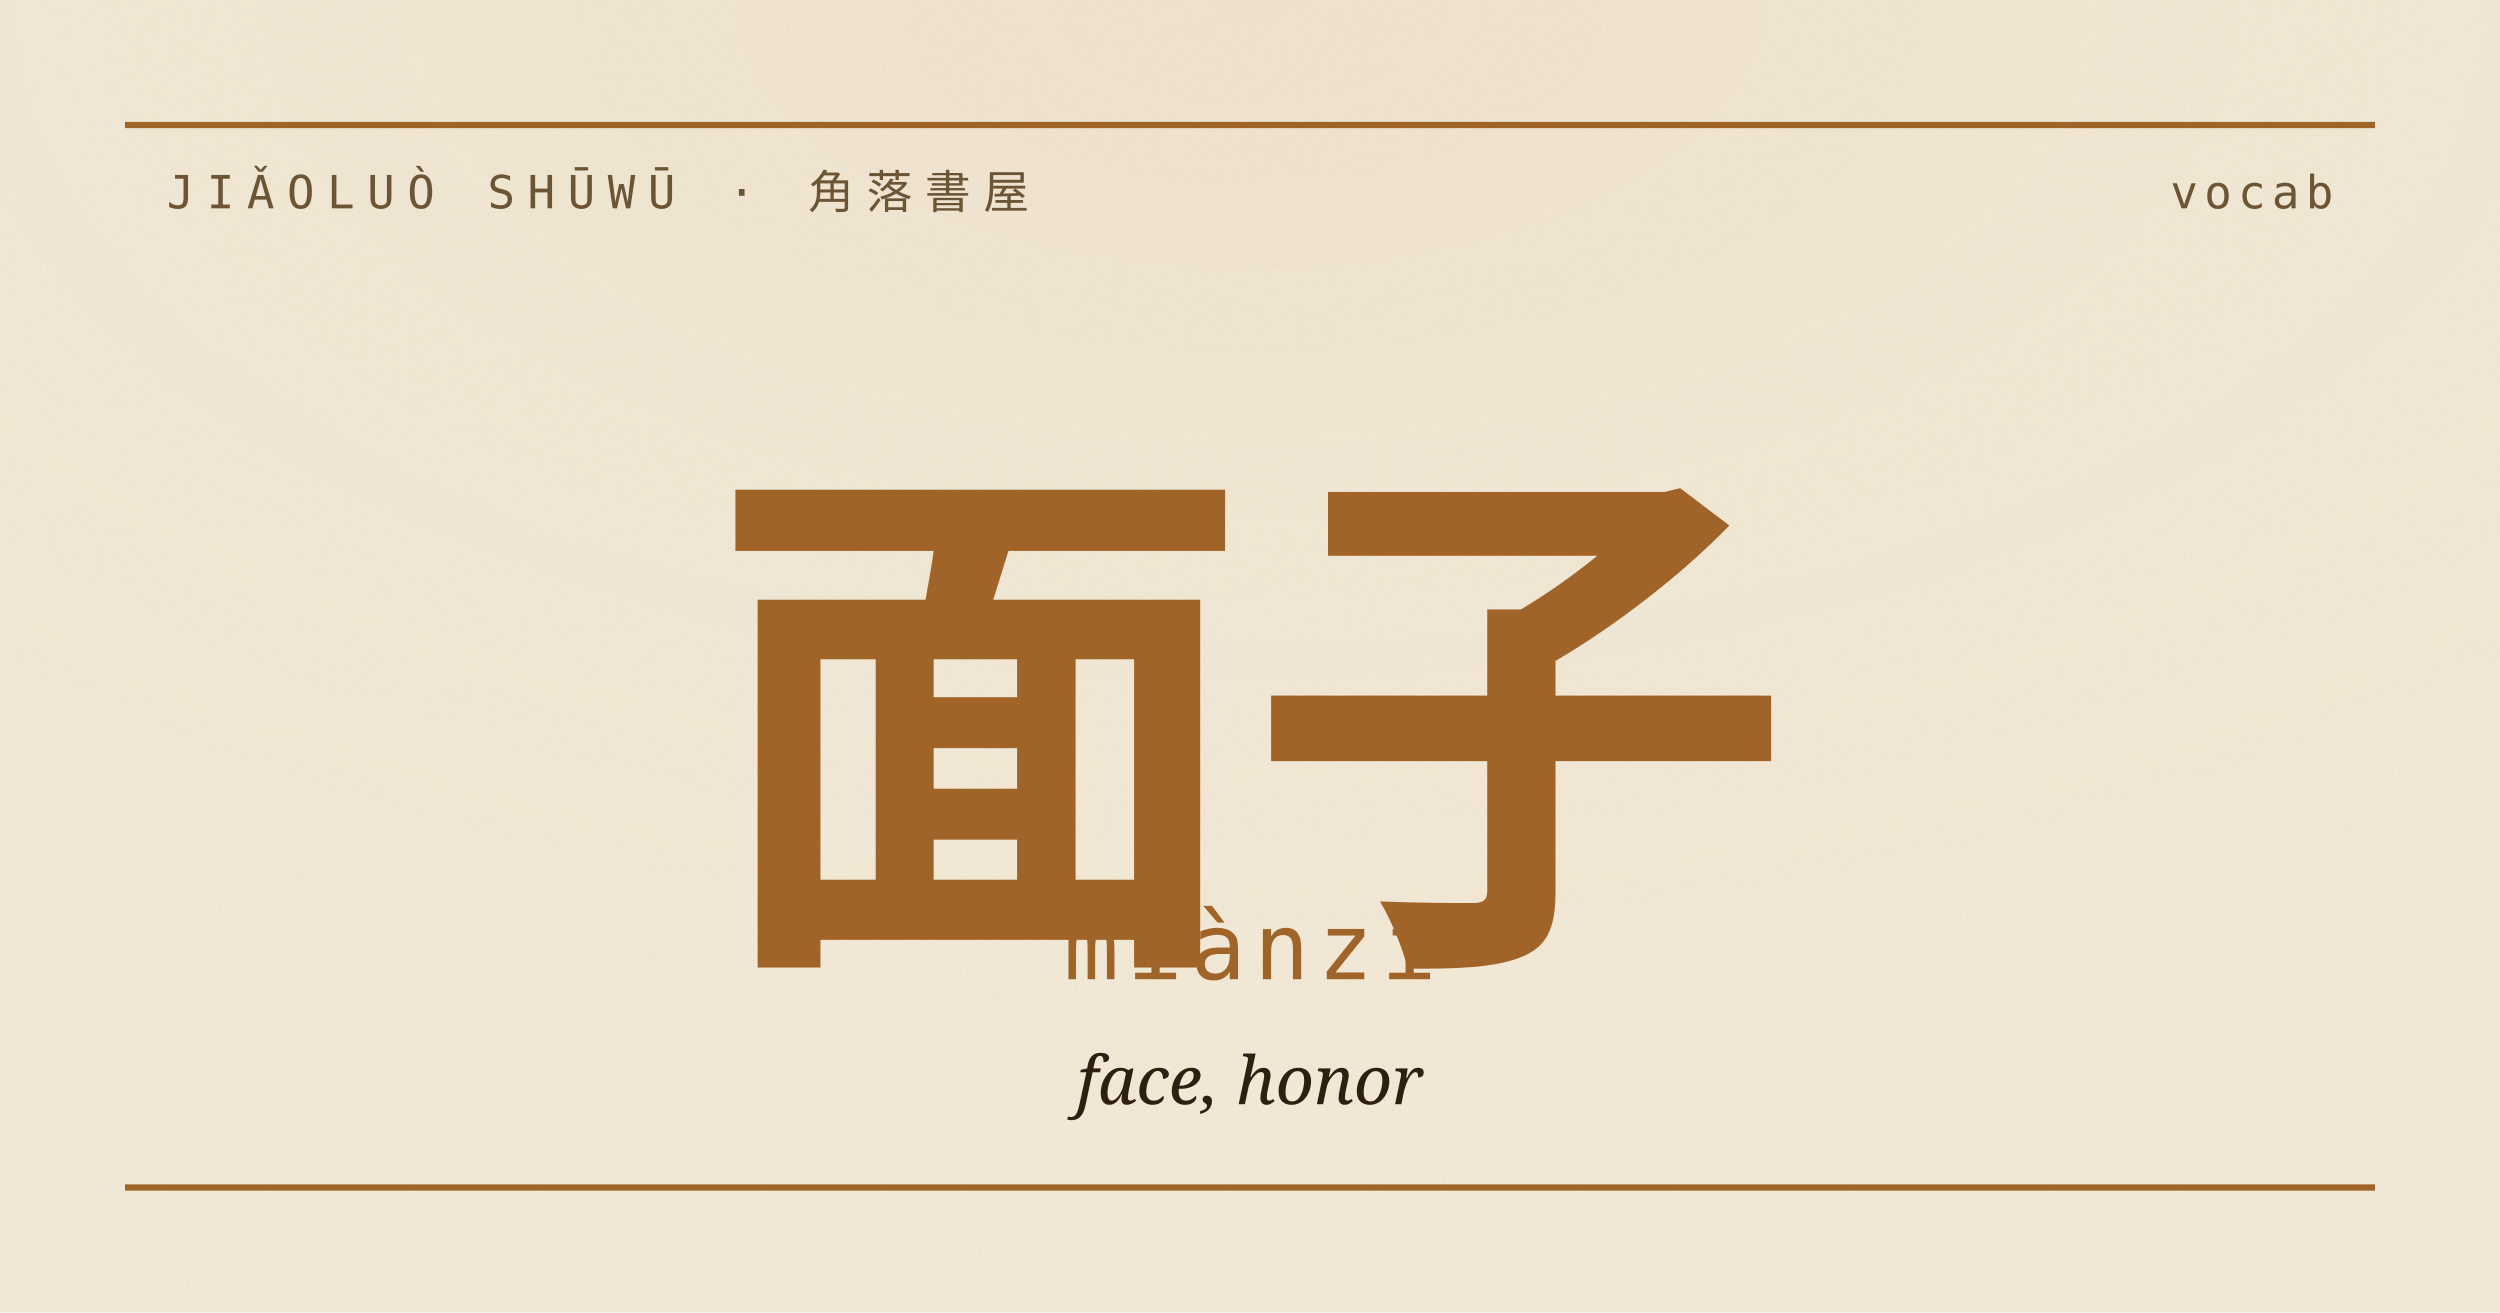
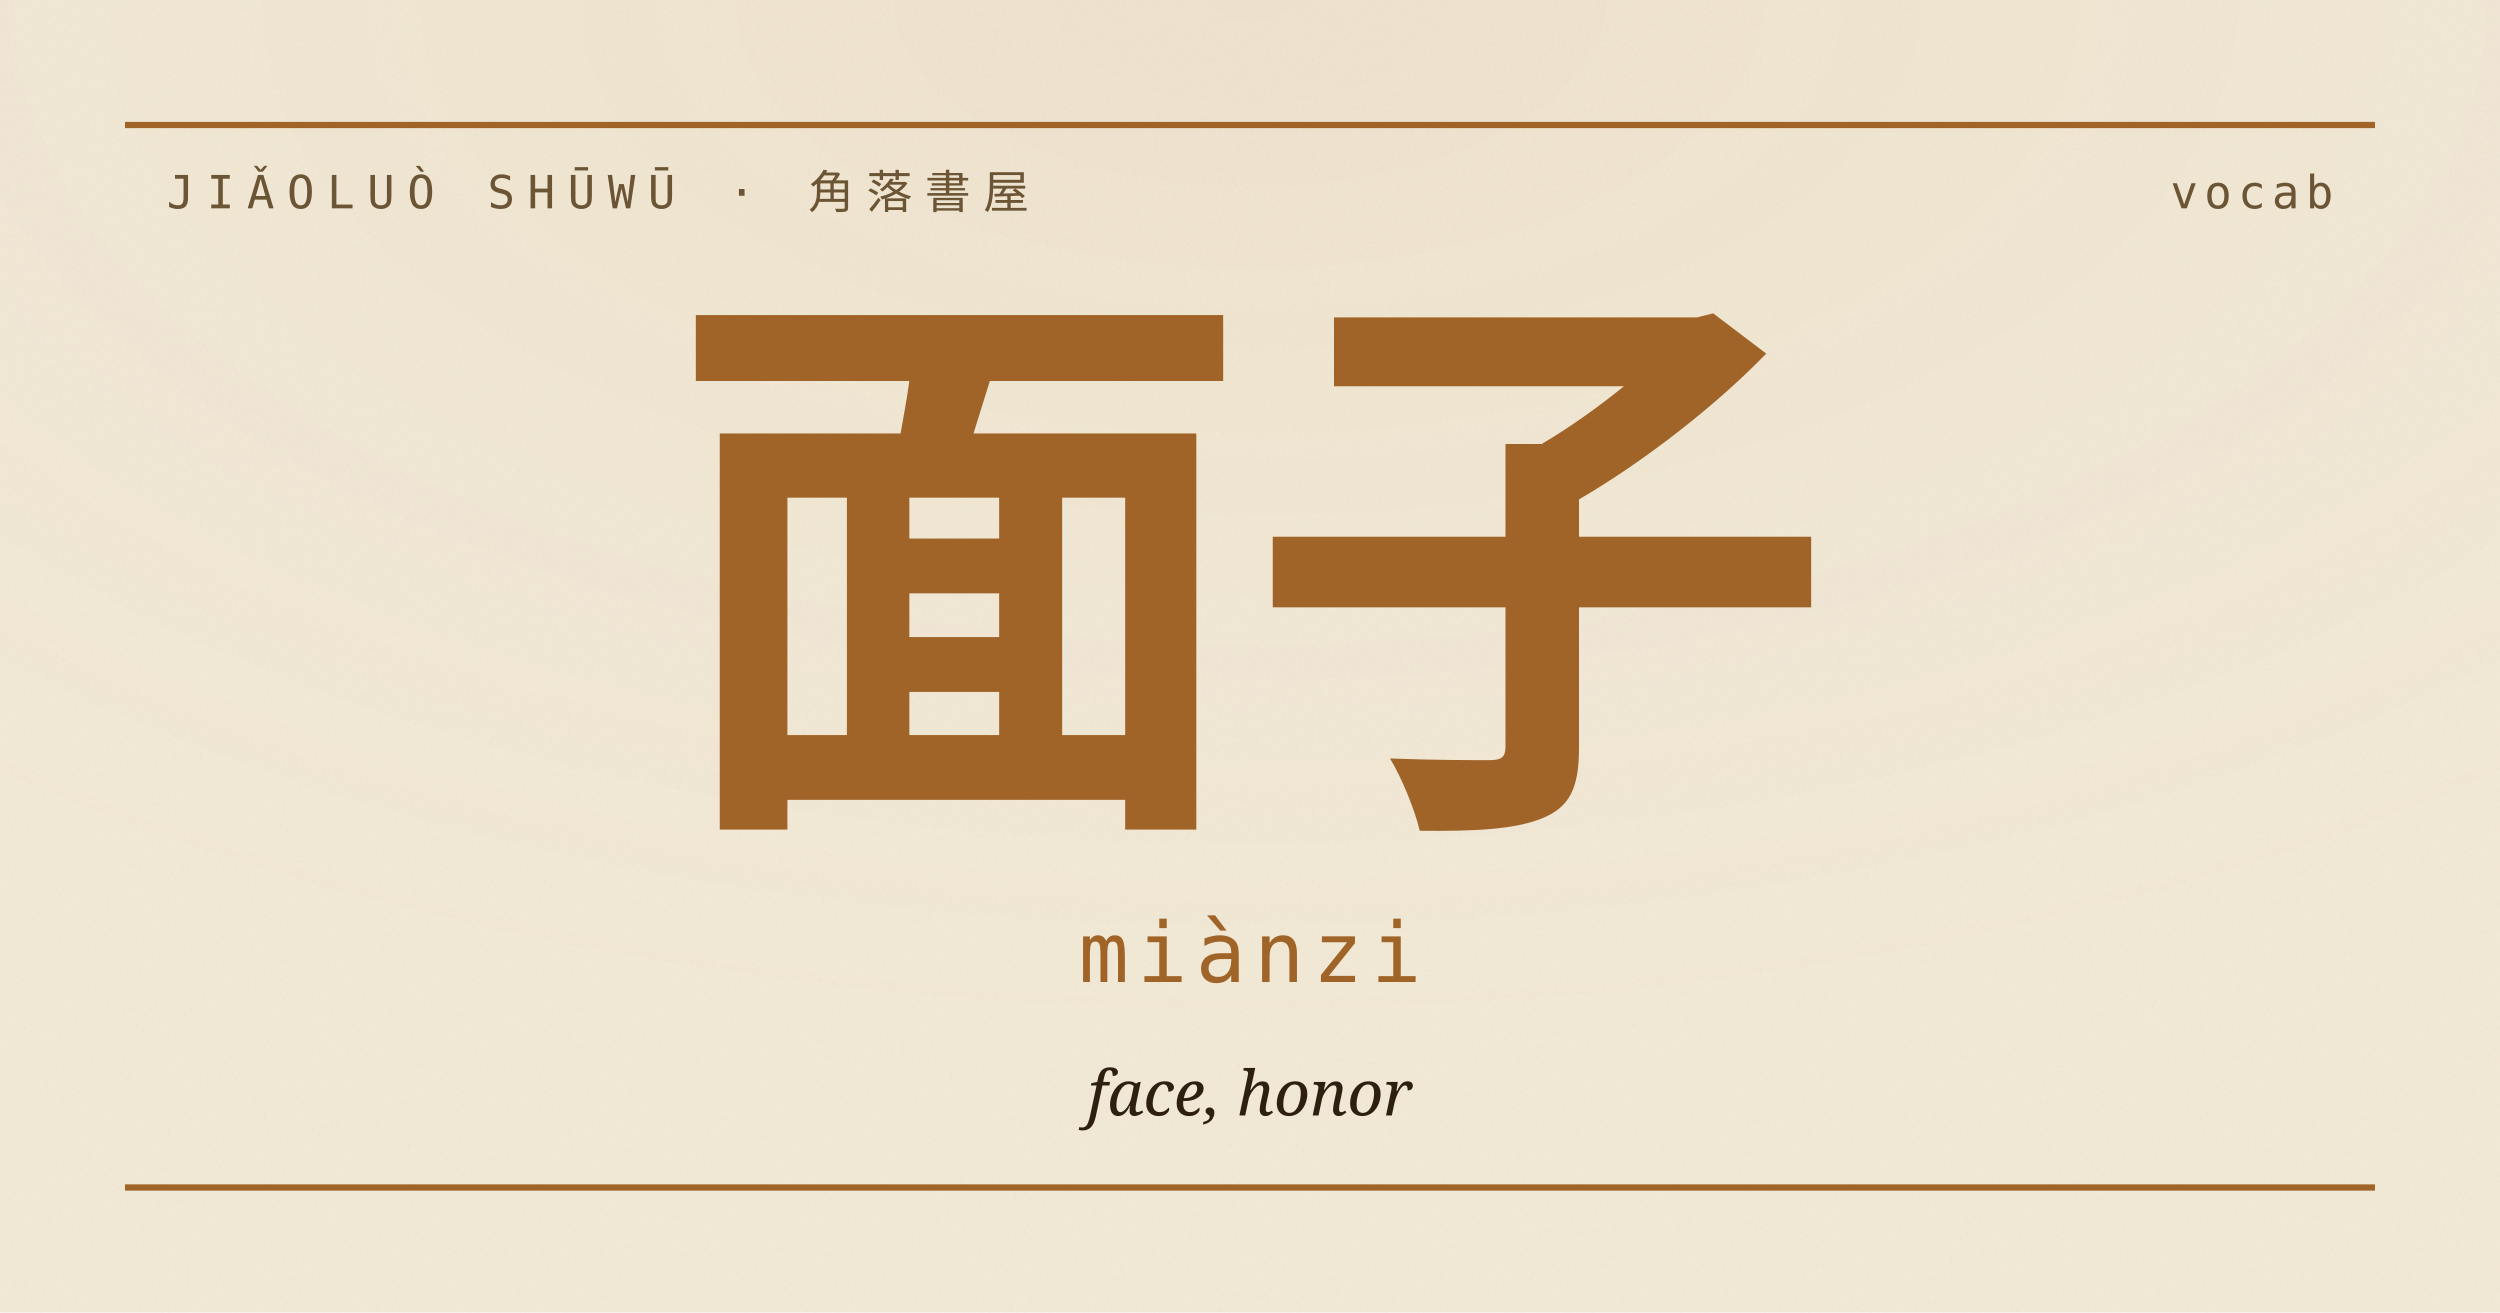
<svg xmlns="http://www.w3.org/2000/svg" viewBox="0 0 1200 630" width="1200" height="630">
  <defs>
    <filter id="paper">
      <feTurbulence type="fractalNoise" baseFrequency="0.65" numOctaves="5" stitchTiles="stitch" />
      <feColorMatrix type="saturate" values="0" />
    </filter>
    <radialGradient id="vignette" cx="50%" cy="0%" r="80%">
      <stop offset="0%" stop-color="#a06428" stop-opacity="0.05" />
      <stop offset="100%" stop-color="#f2e8d5" stop-opacity="0" />
    </radialGradient>
  </defs>
  <rect width="1200" height="630" fill="#f2e8d5" />
  <rect width="1200" height="630" fill="url(#vignette)" />
  <rect width="1200" height="630" filter="url(#paper)" opacity="0.06" />
  <line x1="60" y1="60" x2="1140" y2="60" stroke="#a06428" stroke-width="3" />
  <line x1="60" y1="570" x2="1140" y2="570" stroke="#a06428" stroke-width="3" />
  <text x="80" y="100" font-family="Inconsolata, monospace" font-size="22" letter-spacing="6" fill="#6b5535" text-transform="uppercase">JIǍOLUÒ SHŪWŪ · 角落書屋</text>
  <text x="1120" y="100" font-family="Inconsolata, monospace" font-size="22" letter-spacing="3" fill="#6b5535" text-anchor="end">vocab</text>
-   <text x="600" y="350" font-family="Noto Serif SC, serif" font-size="260" font-weight="700" fill="#a06428" text-anchor="middle" dominant-baseline="middle">面子</text>
-   <text x="600" y="470" font-family="Inconsolata, monospace" font-size="44" letter-spacing="4" fill="#a06428" text-anchor="middle">miànzi</text>
-   <text x="600" y="530" font-family="Cormorant Garamond, Georgia, serif" font-style="italic" font-size="32" fill="#2e2010" text-anchor="middle">face, honor</text>
+   <text x="600" y="275" font-family="Noto Serif SC, serif" font-size="280" font-weight="700" fill="#a06428" text-anchor="middle" dominant-baseline="middle">面子</text>
+   <text x="600" y="460" font-family="Inconsolata, monospace" font-size="40" letter-spacing="4" fill="#a06428" text-anchor="middle" dominant-baseline="middle">miànzi</text>
+   <text x="600" y="525" font-family="Cormorant Garamond, Georgia, serif" font-style="italic" font-size="30" fill="#2e2010" text-anchor="middle" dominant-baseline="middle">face, honor</text>
</svg>
